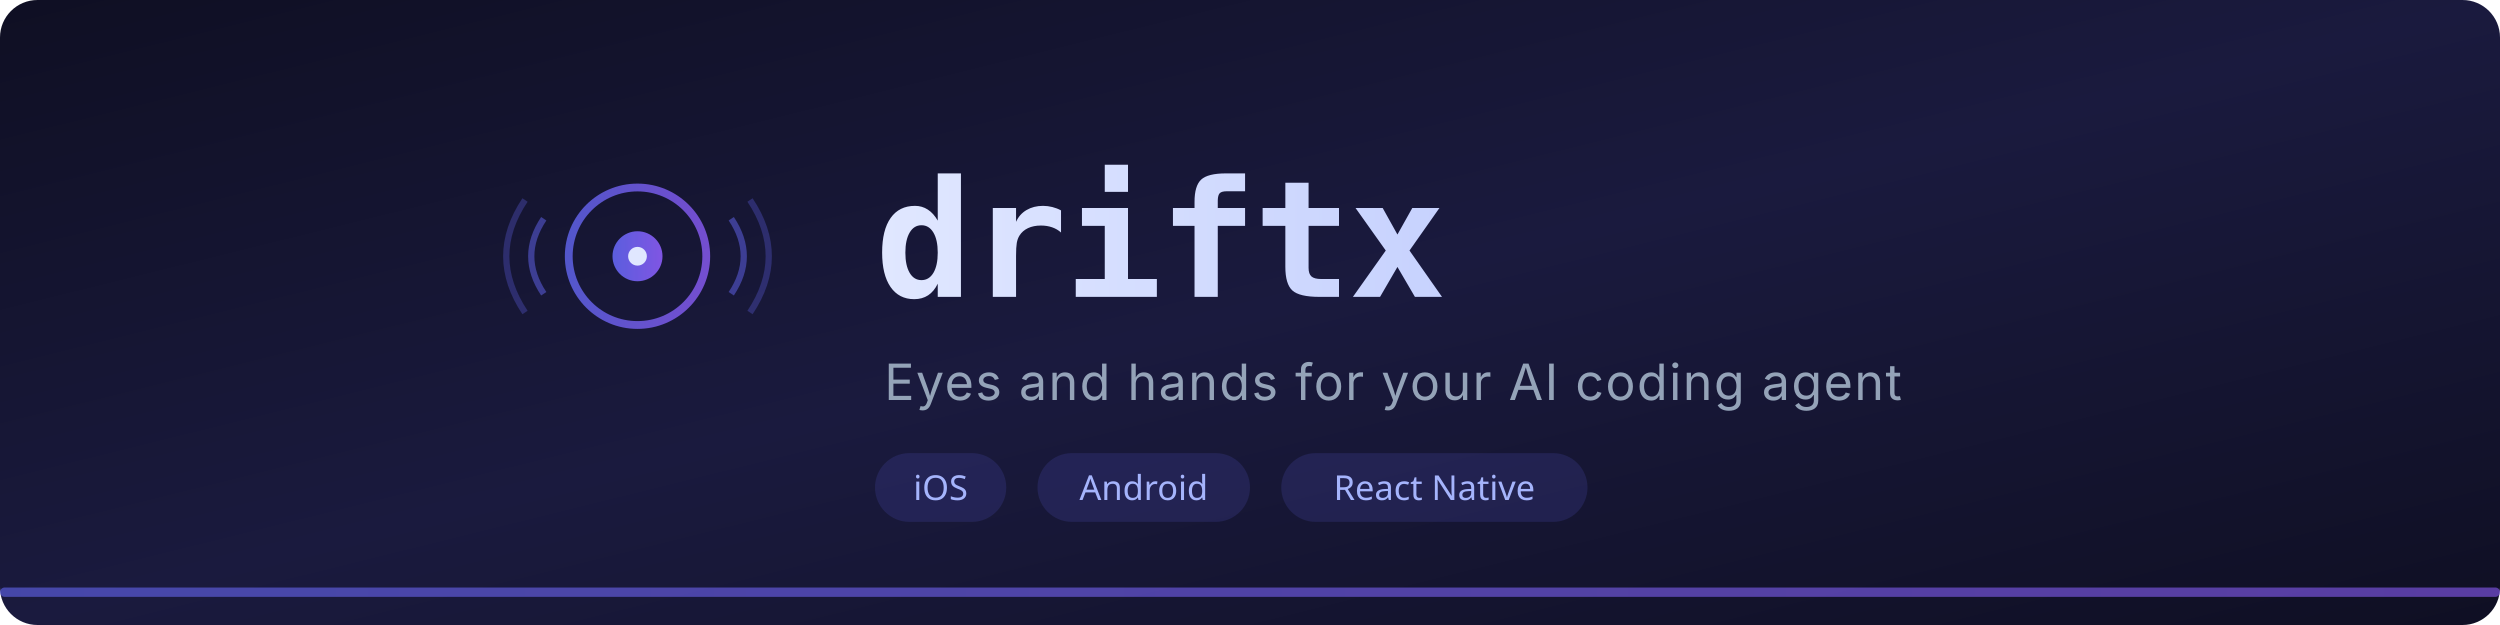
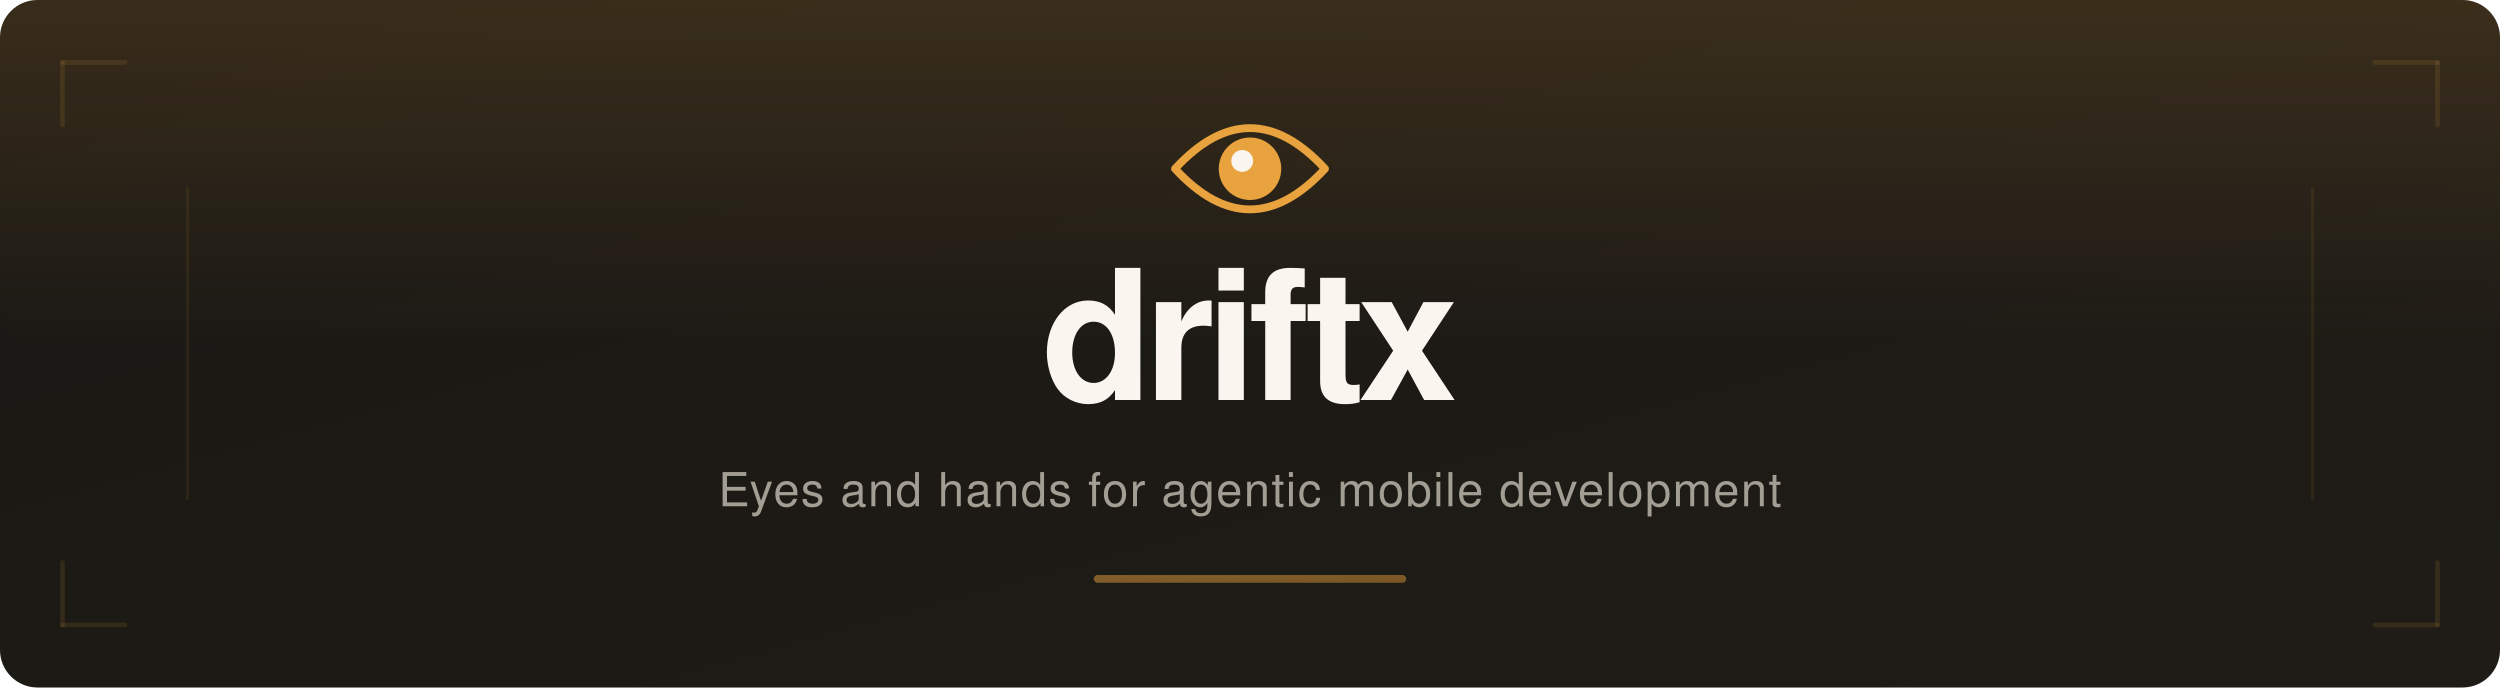
- <svg xmlns="http://www.w3.org/2000/svg" width="800" height="200" viewBox="0 0 800 200">
+ <svg xmlns="http://www.w3.org/2000/svg" width="800" height="220" viewBox="0 0 800 220">
  <defs>
-     <linearGradient id="bg" x1="0%" y1="0%" x2="100%" y2="100%">
-       <stop offset="0%" style="stop-color:#0f0f23;stop-opacity:1" />
-       <stop offset="50%" style="stop-color:#1a1a3e;stop-opacity:1" />
-       <stop offset="100%" style="stop-color:#0f0f23;stop-opacity:1" />
+     <linearGradient id="bg" x1="0" y1="0" x2="1" y2="1">
+       <stop offset="0%" stop-color="#1a1814" />
+       <stop offset="100%" stop-color="#1f1c17" />
    </linearGradient>
-     <linearGradient id="accent" x1="0%" y1="0%" x2="100%" y2="0%">
-       <stop offset="0%" style="stop-color:#6366f1;stop-opacity:1" />
-       <stop offset="100%" style="stop-color:#8b5cf6;stop-opacity:1" />
+     <linearGradient id="accent" x1="0" y1="0" x2="1" y2="1">
+       <stop offset="0%" stop-color="#e8a23e" />
+       <stop offset="100%" stop-color="#d4912e" />
    </linearGradient>
-     <linearGradient id="textGrad" x1="0%" y1="0%" x2="100%" y2="0%">
-       <stop offset="0%" style="stop-color:#e0e7ff;stop-opacity:1" />
-       <stop offset="100%" style="stop-color:#c7d2fe;stop-opacity:1" />
+     <linearGradient id="glow" x1="0" y1="0" x2="0" y2="1">
+       <stop offset="0%" stop-color="#e8a23e" stop-opacity="0.15" />
+       <stop offset="100%" stop-color="#e8a23e" stop-opacity="0" />
    </linearGradient>
  </defs>
-   <rect width="800" height="200" rx="12" fill="url(#bg)" />
-   <rect x="0" y="188" width="800" height="3" rx="1.5" fill="url(#accent)" opacity="0.6" />
-   <g transform="translate(180, 58)">
-     <circle cx="24" cy="24" r="22" fill="none" stroke="url(#accent)" stroke-width="2.5" opacity="0.8" />
-     <circle cx="24" cy="24" r="8" fill="url(#accent)" opacity="0.9" />
-     <circle cx="24" cy="24" r="3" fill="#e0e7ff" />
-     <path d="M 54 12 Q 62 24 54 36" fill="none" stroke="#6366f1" stroke-width="2" opacity="0.5" />
-     <path d="M 60 6 Q 72 24 60 42" fill="none" stroke="#6366f1" stroke-width="2" opacity="0.3" />
-     <path d="M -6 12 Q -14 24 -6 36" fill="none" stroke="#6366f1" stroke-width="2" opacity="0.5" />
-     <path d="M -12 6 Q -24 24 -12 42" fill="none" stroke="#6366f1" stroke-width="2" opacity="0.3" />
+   <rect width="800" height="220" rx="12" fill="url(#bg)" />
+   <rect width="800" height="110" rx="12" fill="url(#glow)" />
+   <line x1="60" y1="60" x2="60" y2="160" stroke="#e8a23e" stroke-opacity="0.08" stroke-width="1" />
+   <line x1="740" y1="60" x2="740" y2="160" stroke="#e8a23e" stroke-opacity="0.08" stroke-width="1" />
+   <g transform="translate(376, 30)">
+     <path d="M 0 24 Q 24 -2 48 24 Q 24 50 0 24 Z" fill="none" stroke="#e8a23e" stroke-width="2.5" stroke-linejoin="round" />
+     <circle cx="24" cy="24" r="10" fill="#e8a23e" />
+     <circle cx="21.5" cy="21.5" r="3.5" fill="#faf5ef" />
  </g>
-   <text x="280" y="95" font-family="'SF Mono', 'Fira Code', 'Cascadia Code', monospace" font-size="52" font-weight="700" fill="url(#textGrad)" letter-spacing="-1">driftx</text>
-   <text x="283" y="128" font-family="'Inter', 'Segoe UI', system-ui, sans-serif" font-size="16" fill="#94a3b8" letter-spacing="0.5">Eyes and hands for your AI coding agent</text>
-   <g transform="translate(280, 145)">
-     <rect x="0" y="0" width="42" height="22" rx="11" fill="#6366f1" opacity="0.15" />
-     <text x="21" y="15" font-family="system-ui, sans-serif" font-size="11" fill="#a5b4fc" text-anchor="middle">iOS</text>
-     <rect x="52" y="0" width="68" height="22" rx="11" fill="#6366f1" opacity="0.15" />
-     <text x="86" y="15" font-family="system-ui, sans-serif" font-size="11" fill="#a5b4fc" text-anchor="middle">Android</text>
-     <rect x="130" y="0" width="98" height="22" rx="11" fill="#6366f1" opacity="0.15" />
-     <text x="179" y="15" font-family="system-ui, sans-serif" font-size="11" fill="#a5b4fc" text-anchor="middle">React Native</text>
-   </g>
+   <text x="400" y="128" text-anchor="middle" font-family="system-ui, -apple-system, 'Segoe UI', Helvetica, sans-serif" font-size="58" font-weight="800" fill="#faf5ef" letter-spacing="-2.5">driftx</text>
+   <text x="400" y="162" text-anchor="middle" font-family="system-ui, -apple-system, 'Segoe UI', Helvetica, sans-serif" font-size="15" fill="#a39e93" letter-spacing="0.5">Eyes and hands for agentic mobile development</text>
+   <rect x="350" y="184" width="100" height="2.5" rx="1.25" fill="url(#accent)" opacity="0.5" />
+   <path d="M 20 20 L 40 20" stroke="#e8a23e" stroke-opacity="0.12" stroke-width="1.5" stroke-linecap="round" />
+   <path d="M 20 20 L 20 40" stroke="#e8a23e" stroke-opacity="0.12" stroke-width="1.5" stroke-linecap="round" />
+   <path d="M 780 20 L 760 20" stroke="#e8a23e" stroke-opacity="0.12" stroke-width="1.5" stroke-linecap="round" />
+   <path d="M 780 20 L 780 40" stroke="#e8a23e" stroke-opacity="0.12" stroke-width="1.5" stroke-linecap="round" />
+   <path d="M 20 200 L 40 200" stroke="#e8a23e" stroke-opacity="0.12" stroke-width="1.5" stroke-linecap="round" />
+   <path d="M 20 200 L 20 180" stroke="#e8a23e" stroke-opacity="0.12" stroke-width="1.5" stroke-linecap="round" />
+   <path d="M 780 200 L 760 200" stroke="#e8a23e" stroke-opacity="0.12" stroke-width="1.5" stroke-linecap="round" />
+   <path d="M 780 200 L 780 180" stroke="#e8a23e" stroke-opacity="0.12" stroke-width="1.5" stroke-linecap="round" />
</svg>
